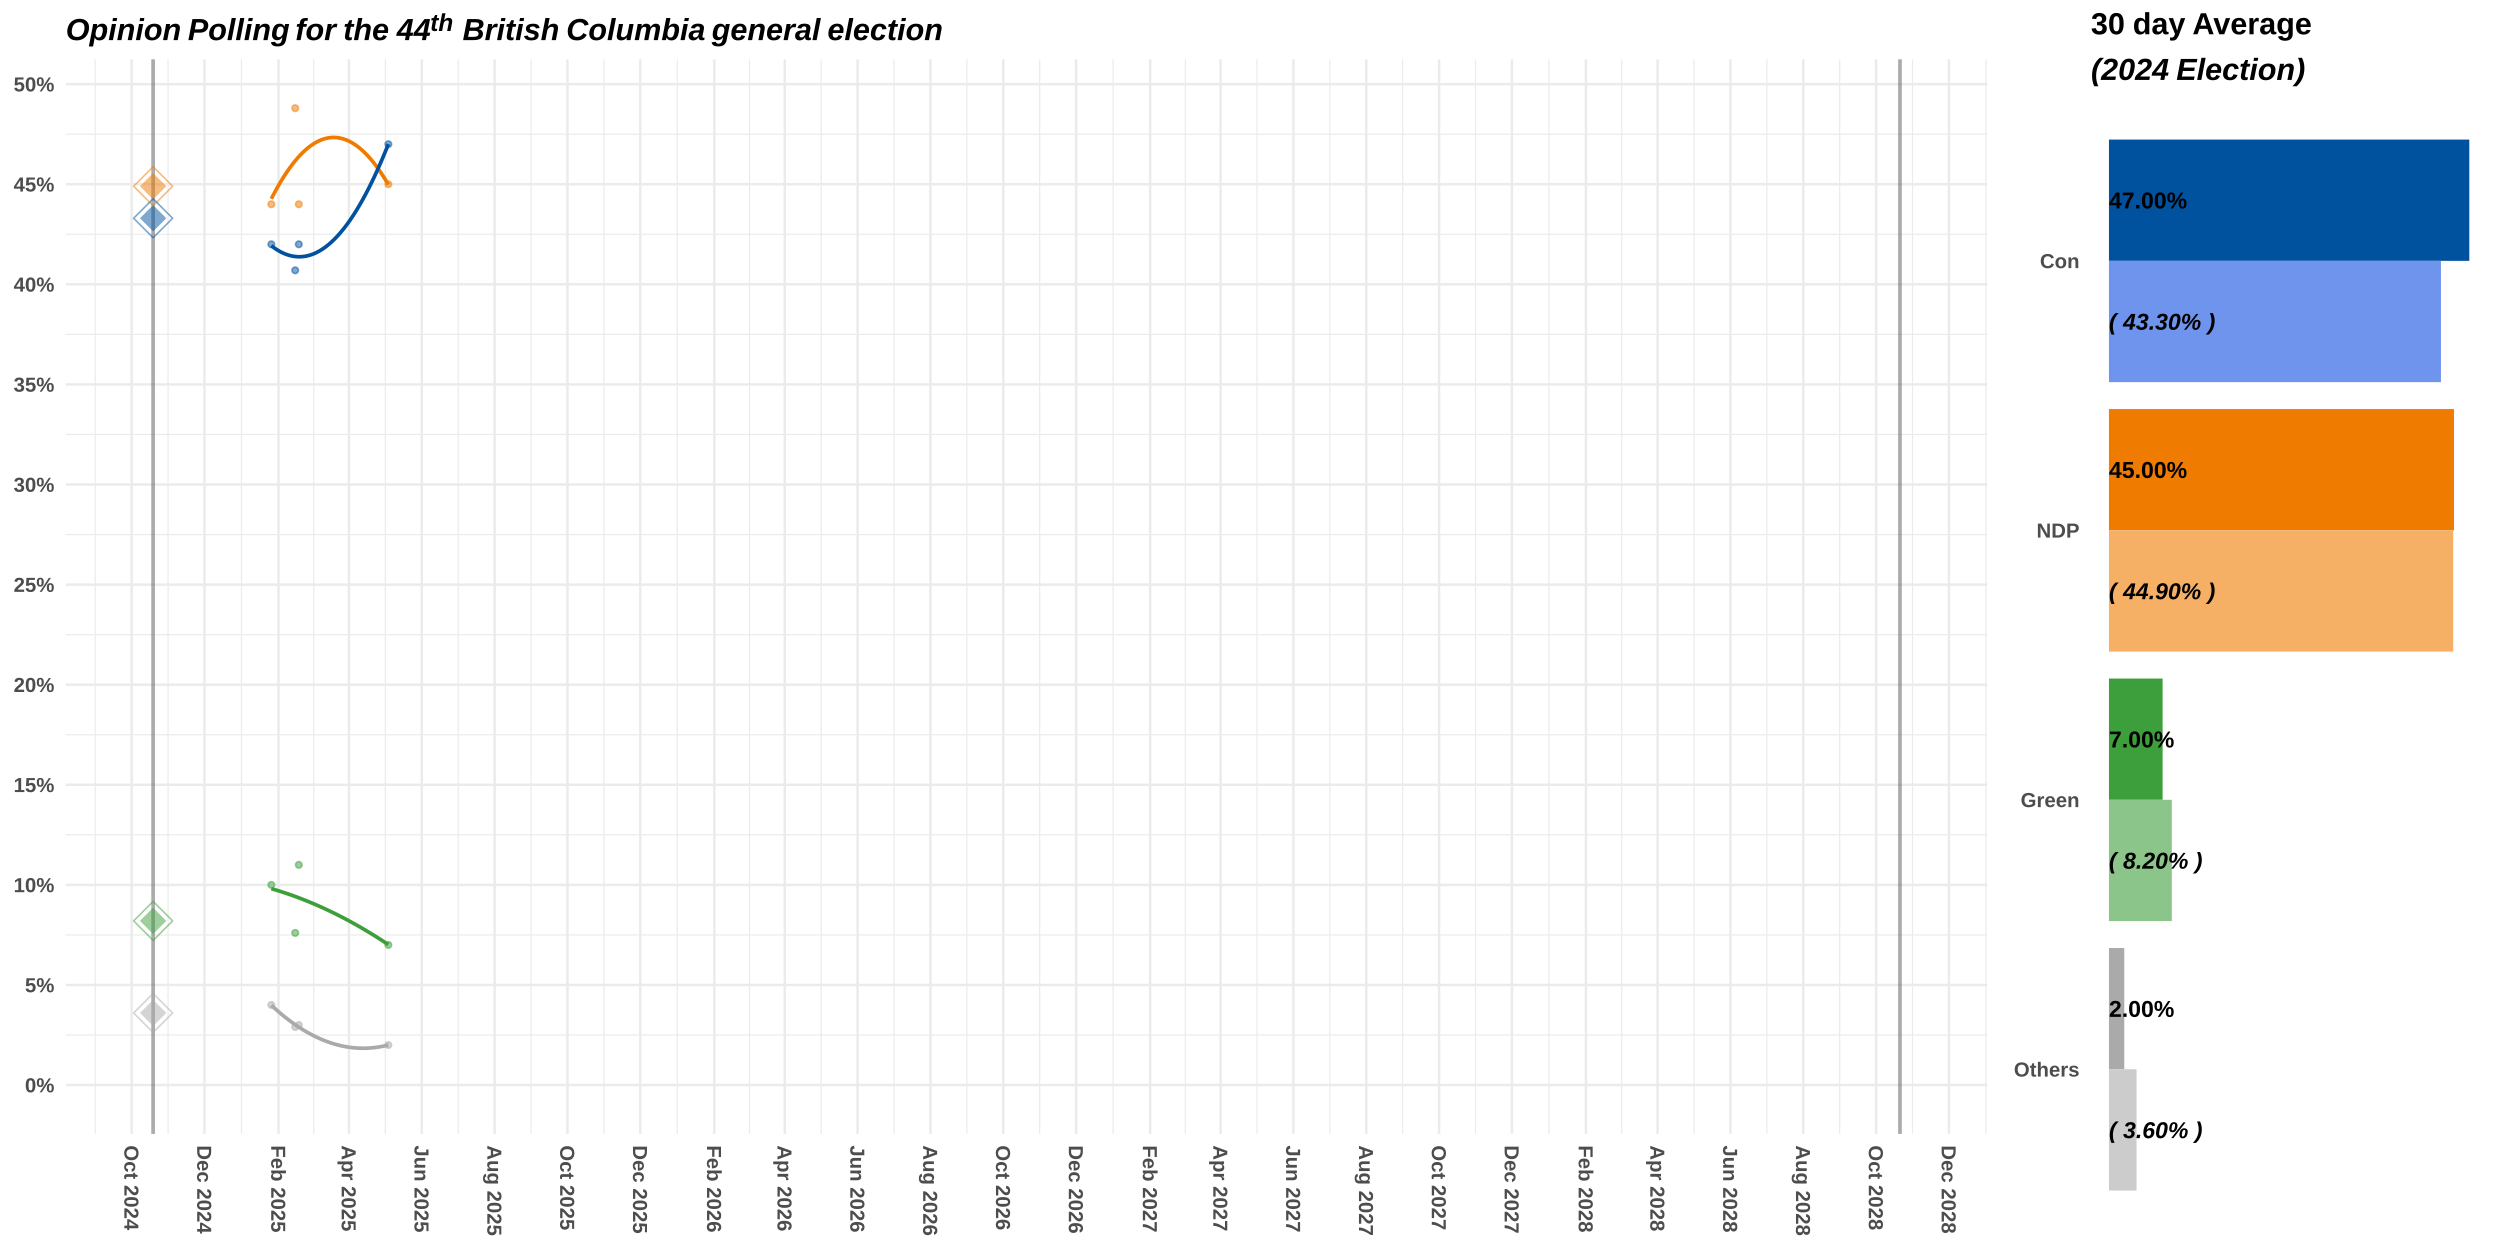
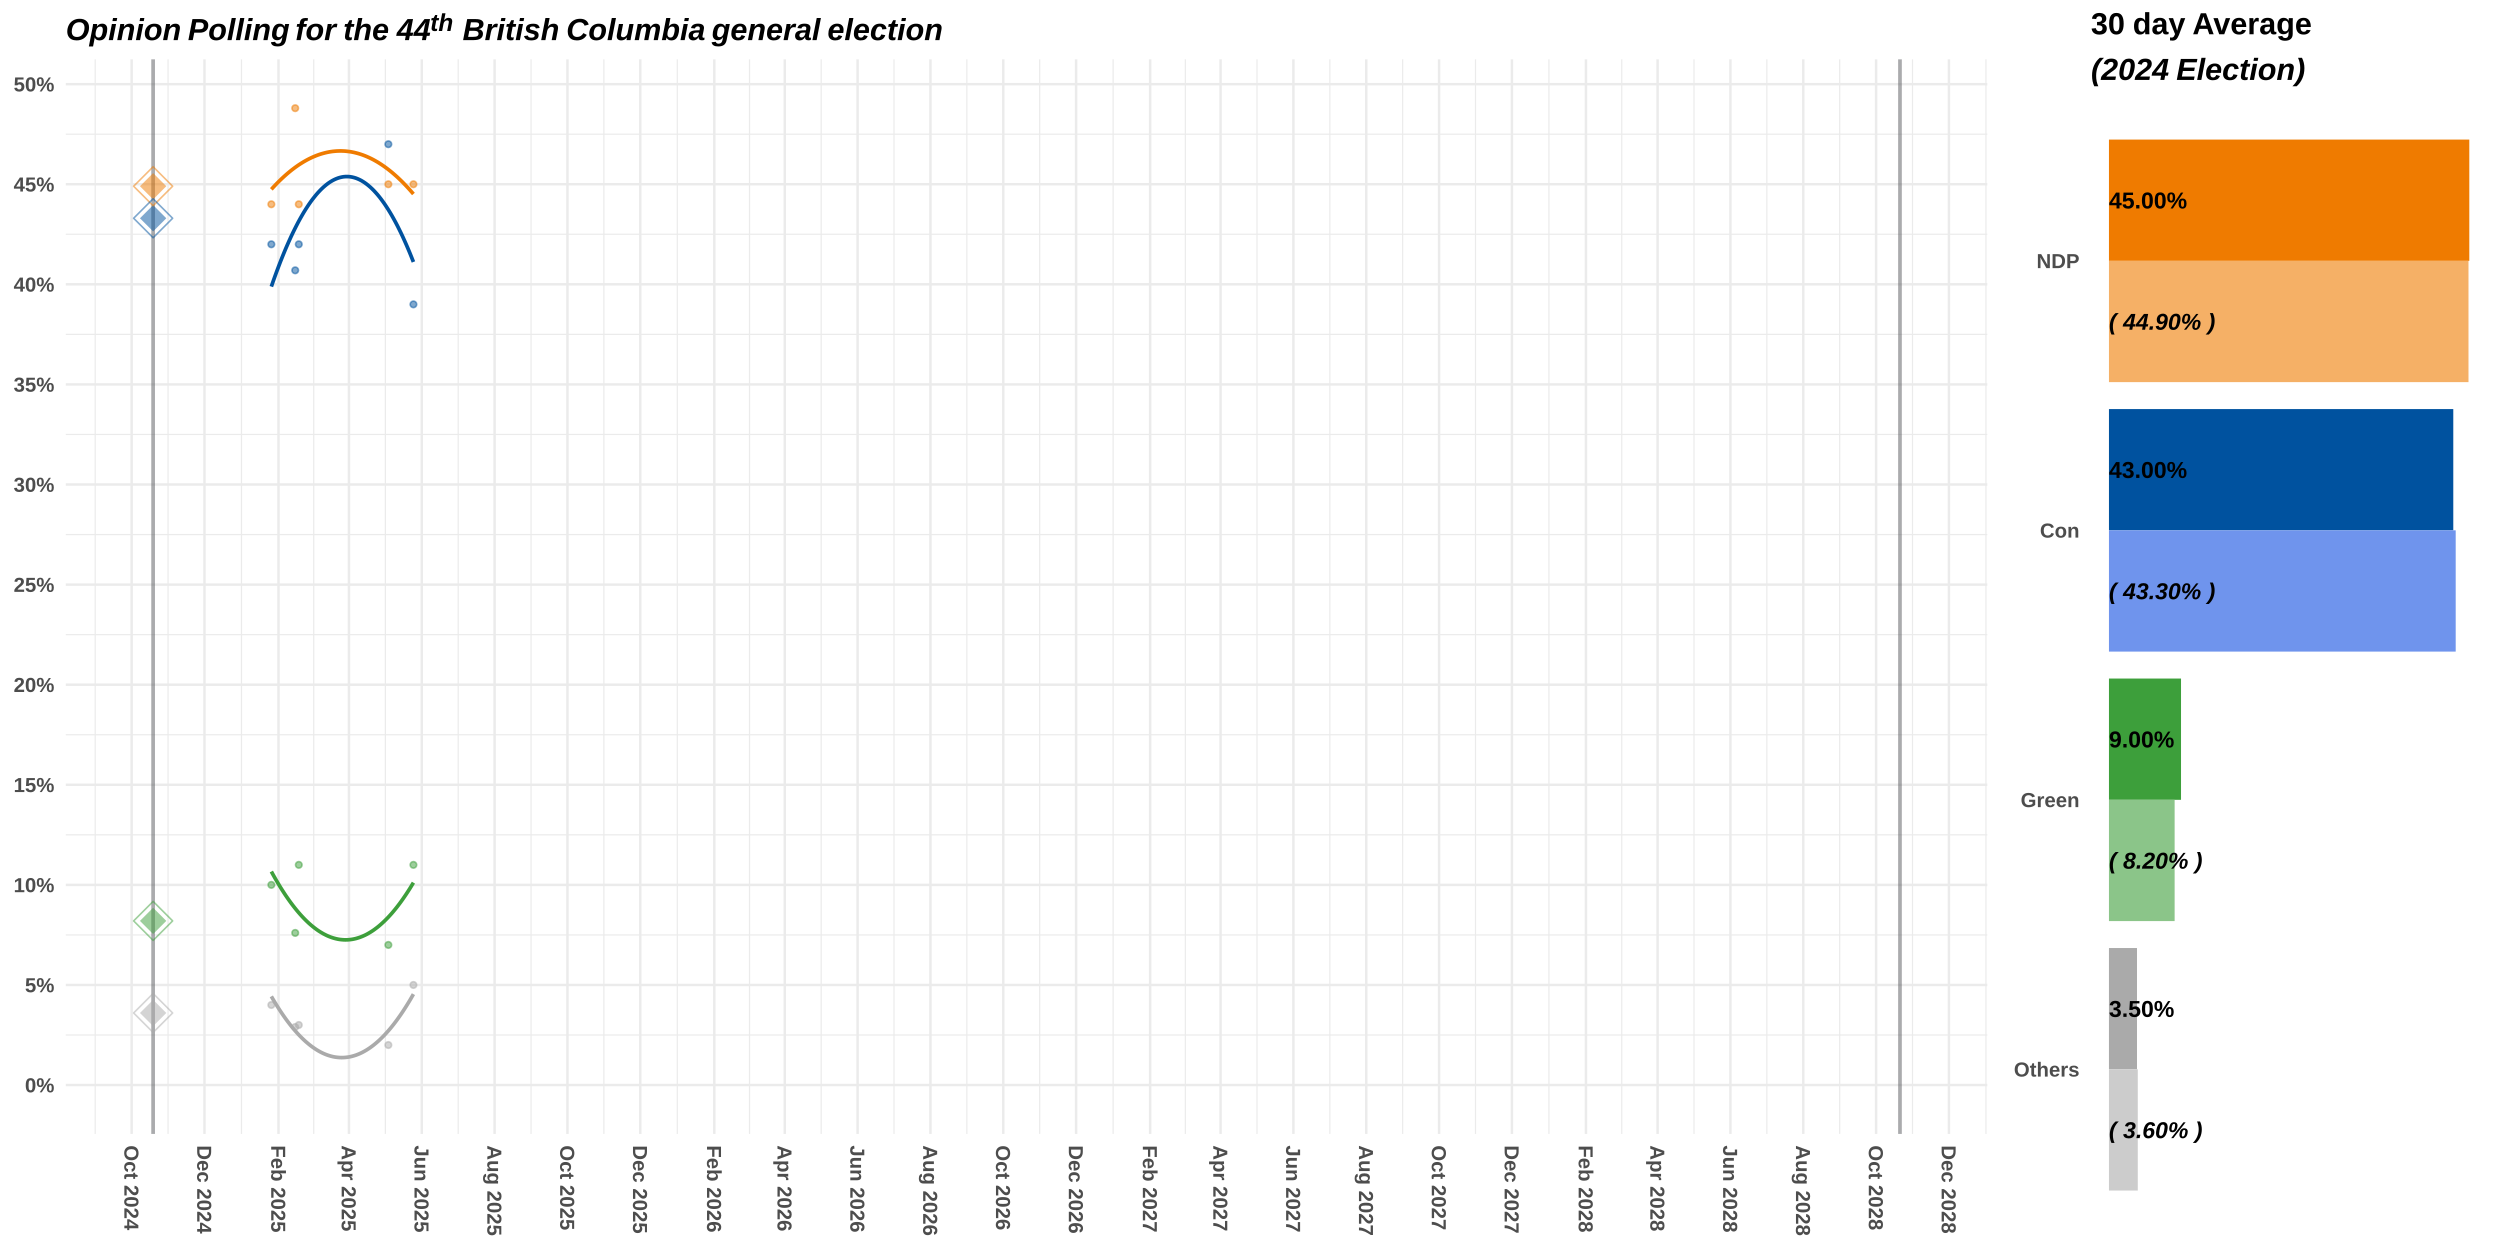
<svg xmlns="http://www.w3.org/2000/svg" width="1080.00pt" height="540.00pt" viewBox="0 0 1080.00 540.00">
  <g class="svglite">
    <defs>
      <style type="text/css">
    line, polyline, polygon, path, rect, circle {
      fill: none;
      stroke: #000000;
      stroke-linecap: round;
      stroke-linejoin: round;
      stroke-miterlimit: 10.00;
    }
    text {
      white-space: pre;
    }
    g.glyphgroup path {
      fill: inherit;
      stroke: none;
    }
  </style>
    </defs>
    <rect width="100%" height="100%" style="stroke: none; fill: none;" />
    <defs>
      <clipPath id="cpMC4wMHwxMDgwLjAwfDAuMDB8NTQwLjAw">
        <rect x="0.00" y="0.00" width="1080.00" height="540.00" />
      </clipPath>
    </defs>
    <g clip-path="url(#cpMC4wMHwxMDgwLjAwfDAuMDB8NTQwLjAw)">
</g>
    <defs>
      <clipPath id="cpMC4wMHw4NjQuMDB8MC4wMHw1NDAuMDA=">
        <rect x="0" y="0.00" width="864.00" height="540.00" />
      </clipPath>
    </defs>
    <g clip-path="url(#cpMC4wMHw4NjQuMDB8MC4wMHw1NDAuMDA=)">
      <rect x="0" y="0.00" width="864.00" height="540.00" style="stroke-width: 1.07; stroke: #FFFFFF; fill: #FFFFFF;" />
    </g>
    <g clip-path="url(#cpMC4wMHwxMDgwLjAwfDAuMDB8NTQwLjAw)">
</g>
    <defs>
      <clipPath id="cpMjguNDJ8ODU4LjUyfDI1LjYzfDQ4OS44NQ==">
        <rect x="28.42" y="25.63" width="830.10" height="464.22" />
      </clipPath>
    </defs>
    <g clip-path="url(#cpMjguNDJ8ODU4LjUyfDI1LjYzfDQ4OS44NQ==)">
      <rect x="28.42" y="25.63" width="830.10" height="464.22" style="stroke-width: 1.07; stroke: #FFFFFF; fill: #FFFFFF;" />
      <polyline points="28.42,447.12 858.52,447.12 " style="stroke-width: 0.53; stroke: #EBEBEB; stroke-linecap: butt;" />
      <polyline points="28.42,403.89 858.52,403.89 " style="stroke-width: 0.53; stroke: #EBEBEB; stroke-linecap: butt;" />
      <polyline points="28.42,360.65 858.52,360.65 " style="stroke-width: 0.53; stroke: #EBEBEB; stroke-linecap: butt;" />
      <polyline points="28.42,317.41 858.52,317.41 " style="stroke-width: 0.53; stroke: #EBEBEB; stroke-linecap: butt;" />
      <polyline points="28.42,274.17 858.52,274.17 " style="stroke-width: 0.53; stroke: #EBEBEB; stroke-linecap: butt;" />
      <polyline points="28.42,230.93 858.52,230.93 " style="stroke-width: 0.53; stroke: #EBEBEB; stroke-linecap: butt;" />
      <polyline points="28.42,187.69 858.52,187.69 " style="stroke-width: 0.53; stroke: #EBEBEB; stroke-linecap: butt;" />
      <polyline points="28.42,144.45 858.52,144.45 " style="stroke-width: 0.53; stroke: #EBEBEB; stroke-linecap: butt;" />
      <polyline points="28.42,101.21 858.52,101.21 " style="stroke-width: 0.53; stroke: #EBEBEB; stroke-linecap: butt;" />
      <polyline points="28.42,57.97 858.52,57.97 " style="stroke-width: 0.53; stroke: #EBEBEB; stroke-linecap: butt;" />
      <polyline points="41.13,489.85 41.13,25.63 " style="stroke-width: 0.53; stroke: #EBEBEB; stroke-linecap: butt;" />
      <polyline points="72.60,489.85 72.60,25.63 " style="stroke-width: 0.53; stroke: #EBEBEB; stroke-linecap: butt;" />
      <polyline points="104.32,489.85 104.32,25.63 " style="stroke-width: 0.53; stroke: #EBEBEB; stroke-linecap: butt;" />
      <polyline points="135.53,489.85 135.53,25.63 " style="stroke-width: 0.53; stroke: #EBEBEB; stroke-linecap: butt;" />
      <polyline points="166.48,489.85 166.48,25.63 " style="stroke-width: 0.53; stroke: #EBEBEB; stroke-linecap: butt;" />
      <polyline points="197.94,489.85 197.94,25.63 " style="stroke-width: 0.53; stroke: #EBEBEB; stroke-linecap: butt;" />
      <polyline points="229.41,489.85 229.41,25.63 " style="stroke-width: 0.53; stroke: #EBEBEB; stroke-linecap: butt;" />
      <polyline points="260.87,489.85 260.87,25.63 " style="stroke-width: 0.53; stroke: #EBEBEB; stroke-linecap: butt;" />
      <polyline points="292.59,489.85 292.59,25.63 " style="stroke-width: 0.53; stroke: #EBEBEB; stroke-linecap: butt;" />
      <polyline points="323.80,489.85 323.80,25.63 " style="stroke-width: 0.53; stroke: #EBEBEB; stroke-linecap: butt;" />
      <polyline points="354.75,489.85 354.75,25.63 " style="stroke-width: 0.53; stroke: #EBEBEB; stroke-linecap: butt;" />
      <polyline points="386.21,489.85 386.21,25.63 " style="stroke-width: 0.53; stroke: #EBEBEB; stroke-linecap: butt;" />
      <polyline points="417.68,489.85 417.68,25.63 " style="stroke-width: 0.53; stroke: #EBEBEB; stroke-linecap: butt;" />
      <polyline points="449.14,489.85 449.14,25.63 " style="stroke-width: 0.53; stroke: #EBEBEB; stroke-linecap: butt;" />
      <polyline points="480.87,489.85 480.87,25.63 " style="stroke-width: 0.53; stroke: #EBEBEB; stroke-linecap: butt;" />
      <polyline points="512.07,489.85 512.07,25.63 " style="stroke-width: 0.53; stroke: #EBEBEB; stroke-linecap: butt;" />
      <polyline points="543.02,489.85 543.02,25.63 " style="stroke-width: 0.53; stroke: #EBEBEB; stroke-linecap: butt;" />
      <polyline points="574.49,489.85 574.49,25.63 " style="stroke-width: 0.53; stroke: #EBEBEB; stroke-linecap: butt;" />
      <polyline points="605.95,489.85 605.95,25.63 " style="stroke-width: 0.53; stroke: #EBEBEB; stroke-linecap: butt;" />
      <polyline points="637.42,489.85 637.42,25.63 " style="stroke-width: 0.53; stroke: #EBEBEB; stroke-linecap: butt;" />
      <polyline points="669.14,489.85 669.14,25.63 " style="stroke-width: 0.53; stroke: #EBEBEB; stroke-linecap: butt;" />
      <polyline points="700.60,489.85 700.60,25.63 " style="stroke-width: 0.53; stroke: #EBEBEB; stroke-linecap: butt;" />
      <polyline points="731.81,489.85 731.81,25.63 " style="stroke-width: 0.53; stroke: #EBEBEB; stroke-linecap: butt;" />
      <polyline points="763.28,489.85 763.28,25.63 " style="stroke-width: 0.53; stroke: #EBEBEB; stroke-linecap: butt;" />
      <polyline points="794.74,489.85 794.74,25.63 " style="stroke-width: 0.53; stroke: #EBEBEB; stroke-linecap: butt;" />
      <polyline points="826.20,489.85 826.20,25.63 " style="stroke-width: 0.53; stroke: #EBEBEB; stroke-linecap: butt;" />
      <polyline points="857.93,489.85 857.93,25.63 " style="stroke-width: 0.53; stroke: #EBEBEB; stroke-linecap: butt;" />
      <polyline points="28.42,468.74 858.52,468.74 " style="stroke-width: 1.07; stroke: #EBEBEB; stroke-linecap: butt;" />
      <polyline points="28.42,425.50 858.52,425.50 " style="stroke-width: 1.07; stroke: #EBEBEB; stroke-linecap: butt;" />
      <polyline points="28.42,382.27 858.52,382.27 " style="stroke-width: 1.07; stroke: #EBEBEB; stroke-linecap: butt;" />
      <polyline points="28.42,339.03 858.52,339.03 " style="stroke-width: 1.07; stroke: #EBEBEB; stroke-linecap: butt;" />
      <polyline points="28.42,295.79 858.52,295.79 " style="stroke-width: 1.07; stroke: #EBEBEB; stroke-linecap: butt;" />
      <polyline points="28.42,252.55 858.52,252.55 " style="stroke-width: 1.07; stroke: #EBEBEB; stroke-linecap: butt;" />
      <polyline points="28.42,209.31 858.52,209.31 " style="stroke-width: 1.07; stroke: #EBEBEB; stroke-linecap: butt;" />
      <polyline points="28.42,166.07 858.52,166.07 " style="stroke-width: 1.07; stroke: #EBEBEB; stroke-linecap: butt;" />
      <polyline points="28.42,122.83 858.52,122.83 " style="stroke-width: 1.07; stroke: #EBEBEB; stroke-linecap: butt;" />
      <polyline points="28.42,79.59 858.52,79.59 " style="stroke-width: 1.07; stroke: #EBEBEB; stroke-linecap: butt;" />
      <polyline points="28.42,36.35 858.52,36.35 " style="stroke-width: 1.07; stroke: #EBEBEB; stroke-linecap: butt;" />
      <polyline points="56.87,489.85 56.87,25.63 " style="stroke-width: 1.07; stroke: #EBEBEB; stroke-linecap: butt;" />
      <polyline points="88.33,489.85 88.33,25.63 " style="stroke-width: 1.07; stroke: #EBEBEB; stroke-linecap: butt;" />
      <polyline points="120.31,489.85 120.31,25.63 " style="stroke-width: 1.07; stroke: #EBEBEB; stroke-linecap: butt;" />
      <polyline points="150.75,489.85 150.75,25.63 " style="stroke-width: 1.07; stroke: #EBEBEB; stroke-linecap: butt;" />
      <polyline points="182.21,489.85 182.21,25.63 " style="stroke-width: 1.07; stroke: #EBEBEB; stroke-linecap: butt;" />
      <polyline points="213.67,489.85 213.67,25.63 " style="stroke-width: 1.07; stroke: #EBEBEB; stroke-linecap: butt;" />
      <polyline points="245.14,489.85 245.14,25.63 " style="stroke-width: 1.07; stroke: #EBEBEB; stroke-linecap: butt;" />
      <polyline points="276.60,489.85 276.60,25.63 " style="stroke-width: 1.07; stroke: #EBEBEB; stroke-linecap: butt;" />
      <polyline points="308.58,489.85 308.58,25.63 " style="stroke-width: 1.07; stroke: #EBEBEB; stroke-linecap: butt;" />
      <polyline points="339.02,489.85 339.02,25.63 " style="stroke-width: 1.07; stroke: #EBEBEB; stroke-linecap: butt;" />
      <polyline points="370.48,489.85 370.48,25.63 " style="stroke-width: 1.07; stroke: #EBEBEB; stroke-linecap: butt;" />
      <polyline points="401.95,489.85 401.95,25.63 " style="stroke-width: 1.07; stroke: #EBEBEB; stroke-linecap: butt;" />
      <polyline points="433.41,489.85 433.41,25.63 " style="stroke-width: 1.07; stroke: #EBEBEB; stroke-linecap: butt;" />
      <polyline points="464.88,489.85 464.88,25.63 " style="stroke-width: 1.07; stroke: #EBEBEB; stroke-linecap: butt;" />
      <polyline points="496.86,489.85 496.86,25.63 " style="stroke-width: 1.07; stroke: #EBEBEB; stroke-linecap: butt;" />
      <polyline points="527.29,489.85 527.29,25.63 " style="stroke-width: 1.07; stroke: #EBEBEB; stroke-linecap: butt;" />
      <polyline points="558.75,489.85 558.75,25.63 " style="stroke-width: 1.07; stroke: #EBEBEB; stroke-linecap: butt;" />
      <polyline points="590.22,489.85 590.22,25.63 " style="stroke-width: 1.07; stroke: #EBEBEB; stroke-linecap: butt;" />
      <polyline points="621.68,489.85 621.68,25.63 " style="stroke-width: 1.07; stroke: #EBEBEB; stroke-linecap: butt;" />
      <polyline points="653.15,489.85 653.15,25.63 " style="stroke-width: 1.07; stroke: #EBEBEB; stroke-linecap: butt;" />
      <polyline points="685.13,489.85 685.13,25.63 " style="stroke-width: 1.07; stroke: #EBEBEB; stroke-linecap: butt;" />
      <polyline points="716.08,489.85 716.08,25.63 " style="stroke-width: 1.07; stroke: #EBEBEB; stroke-linecap: butt;" />
      <polyline points="747.54,489.85 747.54,25.63 " style="stroke-width: 1.07; stroke: #EBEBEB; stroke-linecap: butt;" />
      <polyline points="779.01,489.85 779.01,25.63 " style="stroke-width: 1.07; stroke: #EBEBEB; stroke-linecap: butt;" />
      <polyline points="810.47,489.85 810.47,25.63 " style="stroke-width: 1.07; stroke: #EBEBEB; stroke-linecap: butt;" />
      <polyline points="841.94,489.85 841.94,25.63 " style="stroke-width: 1.07; stroke: #EBEBEB; stroke-linecap: butt;" />
+       <circle cx="178.60" cy="79.59" r="1.42" style="stroke-width: 0.71; stroke: #EF7B00; stroke-opacity: 0.50; fill: #EF7B00; fill-opacity: 0.50;" />
      <circle cx="167.77" cy="79.59" r="1.42" style="stroke-width: 0.71; stroke: #EF7B00; stroke-opacity: 0.50; fill: #EF7B00; fill-opacity: 0.50;" />
      <circle cx="129.08" cy="88.24" r="1.42" style="stroke-width: 0.71; stroke: #EF7B00; stroke-opacity: 0.50; fill: #EF7B00; fill-opacity: 0.50;" />
      <circle cx="127.53" cy="46.73" r="1.42" style="stroke-width: 0.71; stroke: #EF7B00; stroke-opacity: 0.50; fill: #EF7B00; fill-opacity: 0.50;" />
      <circle cx="117.22" cy="88.24" r="1.42" style="stroke-width: 0.71; stroke: #EF7B00; stroke-opacity: 0.50; fill: #EF7B00; fill-opacity: 0.50;" />
+       <circle cx="178.60" cy="131.48" r="1.42" style="stroke-width: 0.71; stroke: #00529F; stroke-opacity: 0.50; fill: #00529F; fill-opacity: 0.50;" />
      <circle cx="167.77" cy="62.29" r="1.42" style="stroke-width: 0.71; stroke: #00529F; stroke-opacity: 0.50; fill: #00529F; fill-opacity: 0.50;" />
      <circle cx="129.08" cy="105.53" r="1.42" style="stroke-width: 0.71; stroke: #00529F; stroke-opacity: 0.50; fill: #00529F; fill-opacity: 0.50;" />
      <circle cx="127.53" cy="116.78" r="1.42" style="stroke-width: 0.71; stroke: #00529F; stroke-opacity: 0.50; fill: #00529F; fill-opacity: 0.50;" />
      <circle cx="117.22" cy="105.53" r="1.42" style="stroke-width: 0.71; stroke: #00529F; stroke-opacity: 0.50; fill: #00529F; fill-opacity: 0.50;" />
+       <circle cx="178.60" cy="373.62" r="1.42" style="stroke-width: 0.71; stroke: #3D9F3B; stroke-opacity: 0.50; fill: #3D9F3B; fill-opacity: 0.50;" />
      <circle cx="167.77" cy="408.21" r="1.42" style="stroke-width: 0.71; stroke: #3D9F3B; stroke-opacity: 0.50; fill: #3D9F3B; fill-opacity: 0.50;" />
      <circle cx="129.08" cy="373.62" r="1.42" style="stroke-width: 0.71; stroke: #3D9F3B; stroke-opacity: 0.50; fill: #3D9F3B; fill-opacity: 0.50;" />
      <circle cx="127.53" cy="403.02" r="1.42" style="stroke-width: 0.71; stroke: #3D9F3B; stroke-opacity: 0.50; fill: #3D9F3B; fill-opacity: 0.50;" />
      <circle cx="117.22" cy="382.27" r="1.42" style="stroke-width: 0.71; stroke: #3D9F3B; stroke-opacity: 0.50; fill: #3D9F3B; fill-opacity: 0.50;" />
+       <circle cx="178.60" cy="425.50" r="1.42" style="stroke-width: 0.71; stroke: #AAAAAA; stroke-opacity: 0.50; fill: #AAAAAA; fill-opacity: 0.50;" />
      <circle cx="167.77" cy="451.45" r="1.42" style="stroke-width: 0.71; stroke: #AAAAAA; stroke-opacity: 0.50; fill: #AAAAAA; fill-opacity: 0.50;" />
      <circle cx="129.08" cy="442.80" r="1.42" style="stroke-width: 0.71; stroke: #AAAAAA; stroke-opacity: 0.50; fill: #AAAAAA; fill-opacity: 0.50;" />
      <circle cx="127.53" cy="443.67" r="1.42" style="stroke-width: 0.71; stroke: #AAAAAA; stroke-opacity: 0.50; fill: #AAAAAA; fill-opacity: 0.50;" />
      <circle cx="117.22" cy="434.15" r="1.42" style="stroke-width: 0.71; stroke: #AAAAAA; stroke-opacity: 0.50; fill: #AAAAAA; fill-opacity: 0.50;" />
-       <polyline points="117.22,85.88 117.86,84.63 118.50,83.42 119.14,82.23 119.78,81.08 120.42,79.96 121.06,78.86 121.70,77.80 122.34,76.76 122.98,75.76 123.62,74.78 124.26,73.84 124.90,72.92 125.54,72.04 126.18,71.18 126.82,70.36 127.46,69.56 128.10,68.80 128.74,68.06 129.38,67.35 130.01,66.68 130.65,66.03 131.29,65.42 131.93,64.83 132.57,64.28 133.21,63.75 133.85,63.25 134.49,62.79 135.13,62.35 135.77,61.94 136.41,61.57 137.05,61.22 137.69,60.90 138.33,60.62 138.97,60.36 139.61,60.13 140.25,59.94 140.89,59.77 141.53,59.63 142.17,59.53 142.81,59.45 143.45,59.40 144.09,59.38 144.73,59.40 145.37,59.44 146.01,59.51 146.65,59.61 147.29,59.75 147.93,59.91 148.57,60.10 149.21,60.32 149.85,60.57 150.49,60.86 151.13,61.17 151.77,61.51 152.41,61.88 153.05,62.28 153.69,62.71 154.33,63.18 154.97,63.67 155.61,64.19 156.25,64.74 156.89,65.32 157.53,65.93 158.17,66.57 158.81,67.24 159.45,67.94 160.09,68.67 160.73,69.43 161.37,70.22 162.01,71.05 162.65,71.90 163.29,72.78 163.93,73.69 164.57,74.63 165.21,75.60 165.85,76.60 166.49,77.63 167.13,78.69 167.77,79.78 " style="stroke-width: 1.60; stroke: #EF7B00; stroke-linecap: butt;" />
-       <polyline points="117.22,106.15 117.86,106.64 118.50,107.11 119.14,107.55 119.78,107.96 120.42,108.35 121.06,108.71 121.70,109.04 122.34,109.34 122.98,109.62 123.62,109.87 124.26,110.09 124.90,110.29 125.54,110.46 126.18,110.61 126.82,110.72 127.46,110.81 128.10,110.87 128.74,110.91 129.38,110.92 130.01,110.90 130.65,110.86 131.29,110.78 131.93,110.69 132.57,110.56 133.21,110.41 133.85,110.23 134.49,110.02 135.13,109.79 135.77,109.53 136.41,109.24 137.05,108.93 137.69,108.59 138.33,108.22 138.97,107.83 139.61,107.40 140.25,106.96 140.89,106.48 141.53,105.98 142.17,105.45 142.81,104.89 143.45,104.31 144.09,103.70 144.73,103.07 145.37,102.40 146.01,101.71 146.65,101.00 147.29,100.25 147.93,99.48 148.57,98.68 149.21,97.86 149.85,97.01 150.49,96.13 151.13,95.22 151.77,94.29 152.41,93.33 153.05,92.35 153.69,91.33 154.33,90.29 154.97,89.23 155.61,88.13 156.25,87.01 156.89,85.86 157.53,84.69 158.17,83.49 158.81,82.26 159.45,81.01 160.09,79.72 160.73,78.42 161.37,77.08 162.01,75.72 162.65,74.33 163.29,72.91 163.93,71.47 164.57,70.00 165.21,68.50 165.85,66.98 166.49,65.43 167.13,63.85 167.77,62.25 " style="stroke-width: 1.60; stroke: #00529F; stroke-linecap: butt;" />
-       <polyline points="117.22,383.90 117.86,384.09 118.50,384.28 119.14,384.47 119.78,384.66 120.42,384.86 121.06,385.06 121.70,385.27 122.34,385.48 122.98,385.69 123.62,385.90 124.26,386.12 124.90,386.34 125.54,386.56 126.18,386.79 126.82,387.02 127.46,387.25 128.10,387.49 128.74,387.72 129.38,387.97 130.01,388.21 130.65,388.46 131.29,388.71 131.93,388.96 132.57,389.22 133.21,389.48 133.85,389.74 134.49,390.01 135.13,390.28 135.77,390.55 136.41,390.83 137.05,391.10 137.69,391.39 138.33,391.67 138.97,391.96 139.61,392.25 140.25,392.54 140.89,392.84 141.53,393.14 142.17,393.44 142.81,393.75 143.45,394.06 144.09,394.37 144.73,394.68 145.37,395.00 146.01,395.32 146.65,395.65 147.29,395.98 147.93,396.31 148.57,396.64 149.21,396.98 149.85,397.32 150.49,397.66 151.13,398.01 151.77,398.36 152.41,398.71 153.05,399.06 153.69,399.42 154.33,399.78 154.97,400.15 155.61,400.51 156.25,400.89 156.89,401.26 157.53,401.64 158.17,402.02 158.81,402.40 159.45,402.78 160.09,403.17 160.73,403.57 161.37,403.96 162.01,404.36 162.65,404.76 163.29,405.16 163.93,405.57 164.57,405.98 165.21,406.40 165.85,406.81 166.49,407.23 167.13,407.65 167.77,408.08 " style="stroke-width: 1.60; stroke: #3D9F3B; stroke-linecap: butt;" />
-       <polyline points="117.22,434.26 117.86,434.85 118.50,435.44 119.14,436.01 119.78,436.58 120.42,437.13 121.06,437.68 121.70,438.22 122.34,438.74 122.98,439.26 123.62,439.77 124.26,440.26 124.90,440.75 125.54,441.23 126.18,441.70 126.82,442.16 127.46,442.61 128.10,443.05 128.74,443.48 129.38,443.90 130.01,444.31 130.65,444.71 131.29,445.10 131.93,445.48 132.57,445.86 133.21,446.22 133.85,446.57 134.49,446.92 135.13,447.25 135.77,447.57 136.41,447.89 137.05,448.19 137.69,448.49 138.33,448.77 138.97,449.05 139.61,449.31 140.25,449.57 140.89,449.82 141.53,450.05 142.17,450.28 142.81,450.50 143.45,450.70 144.09,450.90 144.73,451.09 145.37,451.27 146.01,451.44 146.65,451.60 147.29,451.75 147.93,451.89 148.57,452.02 149.21,452.14 149.85,452.25 150.49,452.35 151.13,452.44 151.77,452.53 152.41,452.60 153.05,452.66 153.69,452.72 154.33,452.76 154.97,452.79 155.61,452.82 156.25,452.83 156.89,452.84 157.53,452.83 158.17,452.82 158.81,452.79 159.45,452.76 160.09,452.72 160.73,452.66 161.37,452.60 162.01,452.53 162.65,452.45 163.29,452.35 163.93,452.25 164.57,452.14 165.21,452.02 165.85,451.89 166.49,451.75 167.13,451.60 167.77,451.44 " style="stroke-width: 1.60; stroke: #AAAAAA; stroke-linecap: butt;" />
+       <polyline points="117.22,81.80 117.99,80.95 118.77,80.12 119.55,79.31 120.33,78.52 121.10,77.76 121.88,77.02 122.66,76.30 123.43,75.61 124.21,74.93 124.99,74.28 125.76,73.65 126.54,73.05 127.32,72.46 128.10,71.90 128.87,71.36 129.65,70.85 130.43,70.36 131.20,69.89 131.98,69.44 132.76,69.01 133.53,68.61 134.31,68.23 135.09,67.87 135.87,67.54 136.64,67.22 137.42,66.93 138.20,66.66 138.97,66.42 139.75,66.20 140.53,66.00 141.30,65.82 142.08,65.66 142.86,65.53 143.64,65.42 144.41,65.34 145.19,65.27 145.97,65.23 146.74,65.21 147.52,65.21 148.30,65.24 149.07,65.28 149.85,65.36 150.63,65.45 151.40,65.56 152.18,65.70 152.96,65.86 153.74,66.05 154.51,66.25 155.29,66.48 156.07,66.73 156.84,67.00 157.62,67.30 158.40,67.62 159.17,67.96 159.95,68.32 160.73,68.71 161.51,69.12 162.28,69.55 163.06,70.00 163.84,70.48 164.61,70.98 165.39,71.50 166.17,72.04 166.94,72.61 167.72,73.20 168.50,73.81 169.28,74.44 170.05,75.10 170.83,75.78 171.61,76.48 172.38,77.21 173.16,77.95 173.94,78.72 174.71,79.51 175.49,80.33 176.27,81.17 177.05,82.03 177.82,82.91 178.60,83.81 " style="stroke-width: 1.60; stroke: #EF7B00; stroke-linecap: butt;" />
+       <polyline points="117.22,123.81 117.99,121.57 118.77,119.39 119.55,117.26 120.33,115.18 121.10,113.16 121.88,111.20 122.66,109.28 123.43,107.42 124.21,105.62 124.99,103.87 125.76,102.17 126.54,100.53 127.32,98.94 128.10,97.40 128.87,95.92 129.65,94.49 130.43,93.12 131.20,91.80 131.98,90.53 132.76,89.32 133.53,88.16 134.31,87.05 135.09,86.00 135.87,85.01 136.64,84.06 137.42,83.17 138.20,82.34 138.97,81.56 139.75,80.83 140.53,80.16 141.30,79.54 142.08,78.97 142.86,78.46 143.64,78.00 144.41,77.60 145.19,77.25 145.97,76.95 146.74,76.71 147.52,76.52 148.30,76.38 149.07,76.30 149.85,76.28 150.63,76.30 151.40,76.38 152.18,76.52 152.96,76.71 153.74,76.95 154.51,77.25 155.29,77.60 156.07,78.00 156.84,78.46 157.62,78.97 158.40,79.54 159.17,80.16 159.95,80.83 160.73,81.56 161.51,82.34 162.28,83.18 163.06,84.06 163.84,85.01 164.61,86.00 165.39,87.06 166.17,88.16 166.94,89.32 167.72,90.53 168.50,91.80 169.28,93.12 170.05,94.49 170.83,95.92 171.61,97.40 172.38,98.94 173.16,100.53 173.94,102.17 174.71,103.87 175.49,105.62 176.27,107.43 177.05,109.29 177.82,111.20 178.60,113.17 " style="stroke-width: 1.60; stroke: #00529F; stroke-linecap: butt;" />
+       <polyline points="117.22,376.50 117.99,377.91 118.77,379.29 119.55,380.63 120.33,381.94 121.10,383.22 121.88,384.46 122.66,385.67 123.43,386.84 124.21,387.97 124.99,389.08 125.76,390.14 126.54,391.17 127.32,392.17 128.10,393.14 128.87,394.06 129.65,394.96 130.43,395.82 131.20,396.64 131.98,397.43 132.76,398.19 133.53,398.91 134.31,399.59 135.09,400.24 135.87,400.86 136.64,401.44 137.42,401.99 138.20,402.50 138.97,402.97 139.75,403.42 140.53,403.82 141.30,404.20 142.08,404.54 142.86,404.84 143.64,405.11 144.41,405.34 145.19,405.54 145.97,405.71 146.74,405.84 147.52,405.93 148.30,405.99 149.07,406.02 149.85,406.01 150.63,405.97 151.40,405.89 152.18,405.78 152.96,405.63 153.74,405.45 154.51,405.23 155.29,404.98 156.07,404.69 156.84,404.37 157.62,404.02 158.40,403.63 159.17,403.20 159.95,402.74 160.73,402.25 161.51,401.72 162.28,401.15 163.06,400.56 163.84,399.92 164.61,399.25 165.39,398.55 166.17,397.81 166.94,397.04 167.72,396.24 168.50,395.39 169.28,394.52 170.05,393.61 170.83,392.66 171.61,391.68 172.38,390.67 173.16,389.62 173.94,388.53 174.71,387.41 175.49,386.26 176.27,385.07 177.05,383.85 177.82,382.59 178.60,381.30 " style="stroke-width: 1.60; stroke: #3D9F3B; stroke-linecap: butt;" />
+       <polyline points="117.22,430.43 117.99,431.77 118.77,433.07 119.55,434.33 120.33,435.56 121.10,436.76 121.88,437.92 122.66,439.05 123.43,440.14 124.21,441.20 124.99,442.22 125.76,443.21 126.54,444.16 127.32,445.08 128.10,445.97 128.87,446.82 129.65,447.63 130.43,448.42 131.20,449.16 131.98,449.88 132.76,450.55 133.53,451.20 134.31,451.81 135.09,452.38 135.87,452.92 136.64,453.43 137.42,453.90 138.20,454.34 138.97,454.74 139.75,455.11 140.53,455.44 141.30,455.74 142.08,456.00 142.86,456.23 143.64,456.43 144.41,456.59 145.19,456.71 145.97,456.80 146.74,456.86 147.52,456.88 148.30,456.87 149.07,456.82 149.85,456.74 150.63,456.63 151.40,456.48 152.18,456.29 152.96,456.07 153.74,455.82 154.51,455.53 155.29,455.21 156.07,454.85 156.84,454.46 157.62,454.03 158.40,453.57 159.17,453.08 159.95,452.55 160.73,451.98 161.51,451.38 162.28,450.75 163.06,450.08 163.84,449.38 164.61,448.64 165.39,447.87 166.17,447.06 166.94,446.22 167.72,445.35 168.50,444.44 169.28,443.49 170.05,442.52 170.83,441.50 171.61,440.45 172.38,439.37 173.16,438.26 173.94,437.10 174.71,435.92 175.49,434.70 176.27,433.44 177.05,432.15 177.82,430.83 178.60,429.47 " style="stroke-width: 1.60; stroke: #AAAAAA; stroke-linecap: butt;" />
      <line x1="820.79" y1="489.85" x2="820.79" y2="25.63" style="stroke-width: 1.60; stroke: #56595C; stroke-opacity: 0.50; stroke-linecap: butt;" />
      <line x1="28.42" y1="468.74" x2="858.52" y2="468.74" style="stroke-width: 1.07; stroke: none; stroke-linecap: butt;" />
      <line x1="66.15" y1="489.85" x2="66.15" y2="25.63" style="stroke-width: 1.60; stroke: #56595C; stroke-opacity: 0.50; stroke-linecap: butt;" />
      <polygon points="60.46,80.45 66.15,74.77 71.84,80.45 66.15,86.14 " style="stroke-width: 0.71; stroke: none; fill: #EF7B00; fill-opacity: 0.50;" />
      <polygon points="60.46,94.29 66.15,88.60 71.84,94.29 66.15,99.98 " style="stroke-width: 0.71; stroke: none; fill: #00529F; fill-opacity: 0.50;" />
      <polygon points="60.46,397.83 66.15,392.14 71.84,397.83 66.15,403.52 " style="stroke-width: 0.71; stroke: none; fill: #3D9F3B; fill-opacity: 0.50;" />
      <polygon points="60.46,437.61 66.15,431.92 71.84,437.61 66.15,443.30 " style="stroke-width: 0.71; stroke: none; fill: #AAAAAA; fill-opacity: 0.50;" />
      <polygon points="57.73,80.45 66.15,72.03 74.57,80.45 66.15,88.88 " style="stroke-width: 0.71; stroke: #EF7B00; stroke-opacity: 0.50;" />
      <polygon points="57.73,94.29 66.15,85.87 74.57,94.29 66.15,102.71 " style="stroke-width: 0.71; stroke: #00529F; stroke-opacity: 0.50;" />
      <polygon points="57.73,397.83 66.15,389.41 74.57,397.83 66.15,406.25 " style="stroke-width: 0.71; stroke: #3D9F3B; stroke-opacity: 0.50;" />
      <polygon points="57.73,437.61 66.15,429.19 74.57,437.61 66.15,446.03 " style="stroke-width: 0.71; stroke: #AAAAAA; stroke-opacity: 0.50;" />
    </g>
    <g clip-path="url(#cpMC4wMHwxMDgwLjAwfDAuMDB8NTQwLjAw)">
      <text x="23.49" y="471.89" text-anchor="end" style="font-size: 8.80px; font-weight: bold;fill: #4D4D4D; font-family: &quot;Arial&quot;;" textLength="12.72px" lengthAdjust="spacingAndGlyphs">0%</text>
      <text x="23.49" y="428.65" text-anchor="end" style="font-size: 8.80px; font-weight: bold;fill: #4D4D4D; font-family: &quot;Arial&quot;;" textLength="12.72px" lengthAdjust="spacingAndGlyphs">5%</text>
      <text x="23.49" y="385.42" text-anchor="end" style="font-size: 8.80px; font-weight: bold;fill: #4D4D4D; font-family: &quot;Arial&quot;;" textLength="17.61px" lengthAdjust="spacingAndGlyphs">10%</text>
      <text x="23.49" y="342.18" text-anchor="end" style="font-size: 8.80px; font-weight: bold;fill: #4D4D4D; font-family: &quot;Arial&quot;;" textLength="17.61px" lengthAdjust="spacingAndGlyphs">15%</text>
      <text x="23.49" y="298.94" text-anchor="end" style="font-size: 8.80px; font-weight: bold;fill: #4D4D4D; font-family: &quot;Arial&quot;;" textLength="17.61px" lengthAdjust="spacingAndGlyphs">20%</text>
      <text x="23.49" y="255.70" text-anchor="end" style="font-size: 8.80px; font-weight: bold;fill: #4D4D4D; font-family: &quot;Arial&quot;;" textLength="17.61px" lengthAdjust="spacingAndGlyphs">25%</text>
      <text x="23.49" y="212.46" text-anchor="end" style="font-size: 8.80px; font-weight: bold;fill: #4D4D4D; font-family: &quot;Arial&quot;;" textLength="17.61px" lengthAdjust="spacingAndGlyphs">30%</text>
      <text x="23.49" y="169.22" text-anchor="end" style="font-size: 8.80px; font-weight: bold;fill: #4D4D4D; font-family: &quot;Arial&quot;;" textLength="17.61px" lengthAdjust="spacingAndGlyphs">35%</text>
      <text x="23.49" y="125.98" text-anchor="end" style="font-size: 8.80px; font-weight: bold;fill: #4D4D4D; font-family: &quot;Arial&quot;;" textLength="17.61px" lengthAdjust="spacingAndGlyphs">40%</text>
      <text x="23.49" y="82.74" text-anchor="end" style="font-size: 8.80px; font-weight: bold;fill: #4D4D4D; font-family: &quot;Arial&quot;;" textLength="17.61px" lengthAdjust="spacingAndGlyphs">45%</text>
      <text x="23.49" y="39.50" text-anchor="end" style="font-size: 8.80px; font-weight: bold;fill: #4D4D4D; font-family: &quot;Arial&quot;;" textLength="17.61px" lengthAdjust="spacingAndGlyphs">50%</text>
      <text transform="translate(53.72,494.78) rotate(-270)" style="font-size: 8.80px; font-weight: bold;fill: #4D4D4D; font-family: &quot;Arial&quot;;" textLength="36.66px" lengthAdjust="spacingAndGlyphs">Oct 2024</text>
      <text transform="translate(85.18,494.78) rotate(-270)" style="font-size: 8.80px; font-weight: bold;fill: #4D4D4D; font-family: &quot;Arial&quot;;" textLength="38.14px" lengthAdjust="spacingAndGlyphs">Dec 2024</text>
      <text transform="translate(117.16,494.78) rotate(-270)" style="font-size: 8.80px; font-weight: bold;fill: #4D4D4D; font-family: &quot;Arial&quot;;" textLength="37.64px" lengthAdjust="spacingAndGlyphs">Feb 2025</text>
      <text transform="translate(147.60,494.78) rotate(-270)" style="font-size: 8.80px; font-weight: bold;fill: #4D4D4D; font-family: &quot;Arial&quot;;" textLength="37.16px" lengthAdjust="spacingAndGlyphs">Apr 2025</text>
      <text transform="translate(179.06,494.78) rotate(-270)" style="font-size: 8.80px; font-weight: bold;fill: #4D4D4D; font-family: &quot;Arial&quot;;" textLength="37.64px" lengthAdjust="spacingAndGlyphs">Jun 2025</text>
      <text transform="translate(210.52,494.78) rotate(-270)" style="font-size: 8.80px; font-weight: bold;fill: #4D4D4D; font-family: &quot;Arial&quot;;" textLength="39.11px" lengthAdjust="spacingAndGlyphs">Aug 2025</text>
      <text transform="translate(241.99,494.78) rotate(-270)" style="font-size: 8.80px; font-weight: bold;fill: #4D4D4D; font-family: &quot;Arial&quot;;" textLength="36.66px" lengthAdjust="spacingAndGlyphs">Oct 2025</text>
      <text transform="translate(273.45,494.78) rotate(-270)" style="font-size: 8.80px; font-weight: bold;fill: #4D4D4D; font-family: &quot;Arial&quot;;" textLength="38.14px" lengthAdjust="spacingAndGlyphs">Dec 2025</text>
      <text transform="translate(305.43,494.78) rotate(-270)" style="font-size: 8.80px; font-weight: bold;fill: #4D4D4D; font-family: &quot;Arial&quot;;" textLength="37.64px" lengthAdjust="spacingAndGlyphs">Feb 2026</text>
      <text transform="translate(335.87,494.78) rotate(-270)" style="font-size: 8.80px; font-weight: bold;fill: #4D4D4D; font-family: &quot;Arial&quot;;" textLength="37.16px" lengthAdjust="spacingAndGlyphs">Apr 2026</text>
      <text transform="translate(367.33,494.78) rotate(-270)" style="font-size: 8.80px; font-weight: bold;fill: #4D4D4D; font-family: &quot;Arial&quot;;" textLength="37.64px" lengthAdjust="spacingAndGlyphs">Jun 2026</text>
      <text transform="translate(398.80,494.78) rotate(-270)" style="font-size: 8.80px; font-weight: bold;fill: #4D4D4D; font-family: &quot;Arial&quot;;" textLength="39.11px" lengthAdjust="spacingAndGlyphs">Aug 2026</text>
      <text transform="translate(430.26,494.78) rotate(-270)" style="font-size: 8.80px; font-weight: bold;fill: #4D4D4D; font-family: &quot;Arial&quot;;" textLength="36.66px" lengthAdjust="spacingAndGlyphs">Oct 2026</text>
      <text transform="translate(461.73,494.78) rotate(-270)" style="font-size: 8.80px; font-weight: bold;fill: #4D4D4D; font-family: &quot;Arial&quot;;" textLength="38.14px" lengthAdjust="spacingAndGlyphs">Dec 2026</text>
      <text transform="translate(493.71,494.78) rotate(-270)" style="font-size: 8.80px; font-weight: bold;fill: #4D4D4D; font-family: &quot;Arial&quot;;" textLength="37.64px" lengthAdjust="spacingAndGlyphs">Feb 2027</text>
      <text transform="translate(524.14,494.78) rotate(-270)" style="font-size: 8.80px; font-weight: bold;fill: #4D4D4D; font-family: &quot;Arial&quot;;" textLength="37.16px" lengthAdjust="spacingAndGlyphs">Apr 2027</text>
      <text transform="translate(555.60,494.78) rotate(-270)" style="font-size: 8.80px; font-weight: bold;fill: #4D4D4D; font-family: &quot;Arial&quot;;" textLength="37.64px" lengthAdjust="spacingAndGlyphs">Jun 2027</text>
      <text transform="translate(587.07,494.78) rotate(-270)" style="font-size: 8.80px; font-weight: bold;fill: #4D4D4D; font-family: &quot;Arial&quot;;" textLength="39.11px" lengthAdjust="spacingAndGlyphs">Aug 2027</text>
      <text transform="translate(618.53,494.78) rotate(-270)" style="font-size: 8.80px; font-weight: bold;fill: #4D4D4D; font-family: &quot;Arial&quot;;" textLength="36.66px" lengthAdjust="spacingAndGlyphs">Oct 2027</text>
      <text transform="translate(650.00,494.78) rotate(-270)" style="font-size: 8.80px; font-weight: bold;fill: #4D4D4D; font-family: &quot;Arial&quot;;" textLength="38.14px" lengthAdjust="spacingAndGlyphs">Dec 2027</text>
      <text transform="translate(681.98,494.78) rotate(-270)" style="font-size: 8.80px; font-weight: bold;fill: #4D4D4D; font-family: &quot;Arial&quot;;" textLength="37.64px" lengthAdjust="spacingAndGlyphs">Feb 2028</text>
      <text transform="translate(712.93,494.78) rotate(-270)" style="font-size: 8.80px; font-weight: bold;fill: #4D4D4D; font-family: &quot;Arial&quot;;" textLength="37.16px" lengthAdjust="spacingAndGlyphs">Apr 2028</text>
      <text transform="translate(744.39,494.78) rotate(-270)" style="font-size: 8.80px; font-weight: bold;fill: #4D4D4D; font-family: &quot;Arial&quot;;" textLength="37.64px" lengthAdjust="spacingAndGlyphs">Jun 2028</text>
      <text transform="translate(775.86,494.78) rotate(-270)" style="font-size: 8.80px; font-weight: bold;fill: #4D4D4D; font-family: &quot;Arial&quot;;" textLength="39.11px" lengthAdjust="spacingAndGlyphs">Aug 2028</text>
      <text transform="translate(807.32,494.78) rotate(-270)" style="font-size: 8.80px; font-weight: bold;fill: #4D4D4D; font-family: &quot;Arial&quot;;" textLength="36.66px" lengthAdjust="spacingAndGlyphs">Oct 2028</text>
      <text transform="translate(838.79,494.78) rotate(-270)" style="font-size: 8.80px; font-weight: bold;fill: #4D4D4D; font-family: &quot;Arial&quot;;" textLength="38.14px" lengthAdjust="spacingAndGlyphs">Dec 2028</text>
      <text x="28.42" y="17.33" style="font-size: 13.20px; font-weight: bold; font-style: italic; font-family: &quot;Arial&quot;;" textLength="49.81px" lengthAdjust="spacingAndGlyphs">Opinion</text>
      <text x="81.15" y="17.33" style="font-size: 13.20px; font-weight: bold; font-style: italic; font-family: &quot;Arial&quot;;" textLength="43.95px" lengthAdjust="spacingAndGlyphs">Polling</text>
      <text x="127.58" y="17.33" style="font-size: 13.20px; font-weight: bold; font-style: italic; font-family: &quot;Arial&quot;;" textLength="17.58px" lengthAdjust="spacingAndGlyphs">for</text>
      <text x="148.27" y="17.33" style="font-size: 13.20px; font-weight: bold; font-style: italic; font-family: &quot;Arial&quot;;" textLength="19.78px" lengthAdjust="spacingAndGlyphs">the</text>
      <text x="171.38" y="17.33" style="font-size: 13.20px; font-weight: bold; font-style: italic; font-family: &quot;Arial&quot;;" textLength="14.66px" lengthAdjust="spacingAndGlyphs">44</text>
      <text x="185.84" y="13.38" style="font-size: 10.56px; font-weight: bold; font-style: italic; font-family: &quot;Arial&quot;;" textLength="9.95px" lengthAdjust="spacingAndGlyphs">th</text>
      <text x="199.83" y="17.33" style="font-size: 13.20px; font-weight: bold; font-style: italic; font-family: &quot;Arial&quot;;" textLength="41.75px" lengthAdjust="spacingAndGlyphs">British</text>
      <text x="244.62" y="17.33" style="font-size: 13.20px; font-weight: bold; font-style: italic; font-family: &quot;Arial&quot;;" textLength="60.08px" lengthAdjust="spacingAndGlyphs">Columbia</text>
      <text x="307.46" y="17.33" style="font-size: 13.20px; font-weight: bold; font-style: italic; font-family: &quot;Arial&quot;;" textLength="46.89px" lengthAdjust="spacingAndGlyphs">general</text>
      <text x="357.45" y="17.33" style="font-size: 13.20px; font-weight: bold; font-style: italic; font-family: &quot;Arial&quot;;" textLength="49.81px" lengthAdjust="spacingAndGlyphs">election</text>
    </g>
    <defs>
      <clipPath id="cpODY0LjAwfDEwODAuMDB8MC4wMHw1NDAuMDA=">
        <rect x="864.00" y="0.00" width="216.00" height="540.00" />
      </clipPath>
    </defs>
    <g clip-path="url(#cpODY0LjAwfDEwODAuMDB8MC4wMHw1NDAuMDA=)">
      <rect x="864.00" y="0.00" width="216.00" height="540.00" style="stroke-width: 1.07; stroke: #FFFFFF; fill: #FFFFFF;" />
    </g>
    <g clip-path="url(#cpMC4wMHwxMDgwLjAwfDAuMDB8NTQwLjAw)">
</g>
    <defs>
      <clipPath id="cpOTAzLjI4fDEwNzQuNTJ8NDIuODR8NTMxLjc4">
        <rect x="903.28" y="42.84" width="171.24" height="488.94" />
      </clipPath>
    </defs>
    <g clip-path="url(#cpOTAzLjI4fDEwNzQuNTJ8NDIuODR8NTMxLjc4)">
      <rect x="903.28" y="42.84" width="171.24" height="488.94" style="stroke-width: 1.07; stroke: #FFFFFF; fill: #FFFFFF;" />
-       <rect x="911.07" y="176.72" width="149.05" height="52.39" style="stroke-width: 1.07; stroke: none; stroke-linecap: butt; stroke-linejoin: miter; fill: #EF7B00;" />
-       <rect x="911.07" y="60.30" width="155.67" height="52.39" style="stroke-width: 1.07; stroke: none; stroke-linecap: butt; stroke-linejoin: miter; fill: #00529F;" />
-       <rect x="911.07" y="293.13" width="23.18" height="52.39" style="stroke-width: 1.07; stroke: none; stroke-linecap: butt; stroke-linejoin: miter; fill: #3D9F3B;" />
-       <rect x="911.07" y="409.55" width="6.62" height="52.39" style="stroke-width: 1.07; stroke: none; stroke-linecap: butt; stroke-linejoin: miter; fill: #AAAAAA;" />
-       <rect x="911.07" y="229.10" width="148.72" height="52.39" style="stroke-width: 1.07; stroke: none; stroke-linecap: butt; stroke-linejoin: miter; fill: #F5B066;" />
-       <rect x="911.07" y="112.69" width="143.42" height="52.39" style="stroke-width: 1.07; stroke: none; stroke-linecap: butt; stroke-linejoin: miter; fill: #6F94ED;" />
-       <rect x="911.07" y="345.52" width="27.16" height="52.39" style="stroke-width: 1.07; stroke: none; stroke-linecap: butt; stroke-linejoin: miter; fill: #8BC589;" />
-       <rect x="911.07" y="461.93" width="11.92" height="52.39" style="stroke-width: 1.07; stroke: none; stroke-linecap: butt; stroke-linejoin: miter; fill: #CCCCCC;" />
-       <text x="911.07" y="206.47" style="font-size: 9.96px; font-weight: bold; font-family: &quot;Arial&quot;;" textLength="33.73px" lengthAdjust="spacingAndGlyphs">45.00%</text>
-       <text x="911.07" y="90.06" style="font-size: 9.96px; font-weight: bold; font-family: &quot;Arial&quot;;" textLength="33.73px" lengthAdjust="spacingAndGlyphs">47.00%</text>
-       <text x="911.07" y="322.89" style="font-size: 9.96px; font-weight: bold; font-family: &quot;Arial&quot;;" textLength="28.20px" lengthAdjust="spacingAndGlyphs">7.00%</text>
-       <text x="911.07" y="439.30" style="font-size: 9.96px; font-weight: bold; font-family: &quot;Arial&quot;;" textLength="28.20px" lengthAdjust="spacingAndGlyphs">2.00%</text>
-       <text x="911.07" y="258.86" style="font-size: 9.96px; font-weight: bold; font-style: italic; font-family: &quot;Arial&quot;;" textLength="45.89px" lengthAdjust="spacingAndGlyphs">( 44.90% )</text>
-       <text x="911.07" y="142.45" style="font-size: 9.96px; font-weight: bold; font-style: italic; font-family: &quot;Arial&quot;;" textLength="45.89px" lengthAdjust="spacingAndGlyphs">( 43.30% )</text>
+       <rect x="911.07" y="60.30" width="155.67" height="52.39" style="stroke-width: 1.07; stroke: none; stroke-linecap: butt; stroke-linejoin: miter; fill: #EF7B00;" />
+       <rect x="911.07" y="176.72" width="148.75" height="52.39" style="stroke-width: 1.07; stroke: none; stroke-linecap: butt; stroke-linejoin: miter; fill: #00529F;" />
+       <rect x="911.07" y="293.13" width="31.13" height="52.39" style="stroke-width: 1.07; stroke: none; stroke-linecap: butt; stroke-linejoin: miter; fill: #3D9F3B;" />
+       <rect x="911.07" y="409.55" width="12.11" height="52.39" style="stroke-width: 1.07; stroke: none; stroke-linecap: butt; stroke-linejoin: miter; fill: #AAAAAA;" />
+       <rect x="911.07" y="112.69" width="155.32" height="52.39" style="stroke-width: 1.07; stroke: none; stroke-linecap: butt; stroke-linejoin: miter; fill: #F5B066;" />
+       <rect x="911.07" y="229.10" width="149.79" height="52.39" style="stroke-width: 1.07; stroke: none; stroke-linecap: butt; stroke-linejoin: miter; fill: #6F94ED;" />
+       <rect x="911.07" y="345.52" width="28.37" height="52.39" style="stroke-width: 1.07; stroke: none; stroke-linecap: butt; stroke-linejoin: miter; fill: #8BC589;" />
+       <rect x="911.07" y="461.93" width="12.45" height="52.39" style="stroke-width: 1.07; stroke: none; stroke-linecap: butt; stroke-linejoin: miter; fill: #CCCCCC;" />
+       <text x="911.07" y="90.06" style="font-size: 9.96px; font-weight: bold; font-family: &quot;Arial&quot;;" textLength="33.73px" lengthAdjust="spacingAndGlyphs">45.00%</text>
+       <text x="911.07" y="206.47" style="font-size: 9.96px; font-weight: bold; font-family: &quot;Arial&quot;;" textLength="33.73px" lengthAdjust="spacingAndGlyphs">43.00%</text>
+       <text x="911.07" y="322.89" style="font-size: 9.96px; font-weight: bold; font-family: &quot;Arial&quot;;" textLength="28.20px" lengthAdjust="spacingAndGlyphs">9.00%</text>
+       <text x="911.07" y="439.30" style="font-size: 9.96px; font-weight: bold; font-family: &quot;Arial&quot;;" textLength="28.20px" lengthAdjust="spacingAndGlyphs">3.50%</text>
+       <text x="911.07" y="142.45" style="font-size: 9.96px; font-weight: bold; font-style: italic; font-family: &quot;Arial&quot;;" textLength="45.89px" lengthAdjust="spacingAndGlyphs">( 44.90% )</text>
+       <text x="911.07" y="258.86" style="font-size: 9.96px; font-weight: bold; font-style: italic; font-family: &quot;Arial&quot;;" textLength="45.89px" lengthAdjust="spacingAndGlyphs">( 43.30% )</text>
      <text x="911.07" y="375.27" style="font-size: 9.96px; font-weight: bold; font-style: italic; font-family: &quot;Arial&quot;;" textLength="40.36px" lengthAdjust="spacingAndGlyphs">( 8.20% )</text>
      <text x="911.07" y="491.69" style="font-size: 9.96px; font-weight: bold; font-style: italic; font-family: &quot;Arial&quot;;" textLength="40.36px" lengthAdjust="spacingAndGlyphs">( 3.60% )</text>
    </g>
    <g clip-path="url(#cpMC4wMHwxMDgwLjAwfDAuMDB8NTQwLjAw)">
      <text x="898.35" y="465.08" text-anchor="end" style="font-size: 8.80px; font-weight: bold;fill: #4D4D4D; font-family: &quot;Arial&quot;;" textLength="28.34px" lengthAdjust="spacingAndGlyphs">Others</text>
      <text x="898.35" y="348.67" text-anchor="end" style="font-size: 8.80px; font-weight: bold;fill: #4D4D4D; font-family: &quot;Arial&quot;;" textLength="25.42px" lengthAdjust="spacingAndGlyphs">Green</text>
-       <text x="898.35" y="232.25" text-anchor="end" style="font-size: 8.80px; font-weight: bold;fill: #4D4D4D; font-family: &quot;Arial&quot;;" textLength="18.59px" lengthAdjust="spacingAndGlyphs">NDP</text>
-       <text x="898.35" y="115.84" text-anchor="end" style="font-size: 8.80px; font-weight: bold;fill: #4D4D4D; font-family: &quot;Arial&quot;;" textLength="17.11px" lengthAdjust="spacingAndGlyphs">Con</text>
+       <text x="898.35" y="232.25" text-anchor="end" style="font-size: 8.80px; font-weight: bold;fill: #4D4D4D; font-family: &quot;Arial&quot;;" textLength="17.11px" lengthAdjust="spacingAndGlyphs">Con</text>
+       <text x="898.35" y="115.84" text-anchor="end" style="font-size: 8.80px; font-weight: bold;fill: #4D4D4D; font-family: &quot;Arial&quot;;" textLength="18.59px" lengthAdjust="spacingAndGlyphs">NDP</text>
      <text x="903.28" y="14.81" style="font-size: 13.20px; font-weight: bold; font-family: &quot;Arial&quot;;" textLength="14.66px" lengthAdjust="spacingAndGlyphs">30</text>
      <text x="921.35" y="14.81" style="font-size: 13.20px; font-weight: bold; font-family: &quot;Arial&quot;;" textLength="22.72px" lengthAdjust="spacingAndGlyphs">day</text>
      <text x="947.11" y="14.81" style="font-size: 13.20px; font-weight: bold; font-family: &quot;Arial&quot;;" textLength="51.55px" lengthAdjust="spacingAndGlyphs">Average</text>
      <text x="903.28" y="34.54" style="font-size: 13.20px; font-weight: bold; font-style: italic; font-family: &quot;Arial&quot;;" textLength="33.70px" lengthAdjust="spacingAndGlyphs">(2024</text>
      <text x="940.14" y="34.54" style="font-size: 13.20px; font-weight: bold; font-style: italic; font-family: &quot;Arial&quot;;" textLength="55.67px" lengthAdjust="spacingAndGlyphs">Election)</text>
    </g>
  </g>
</svg>
